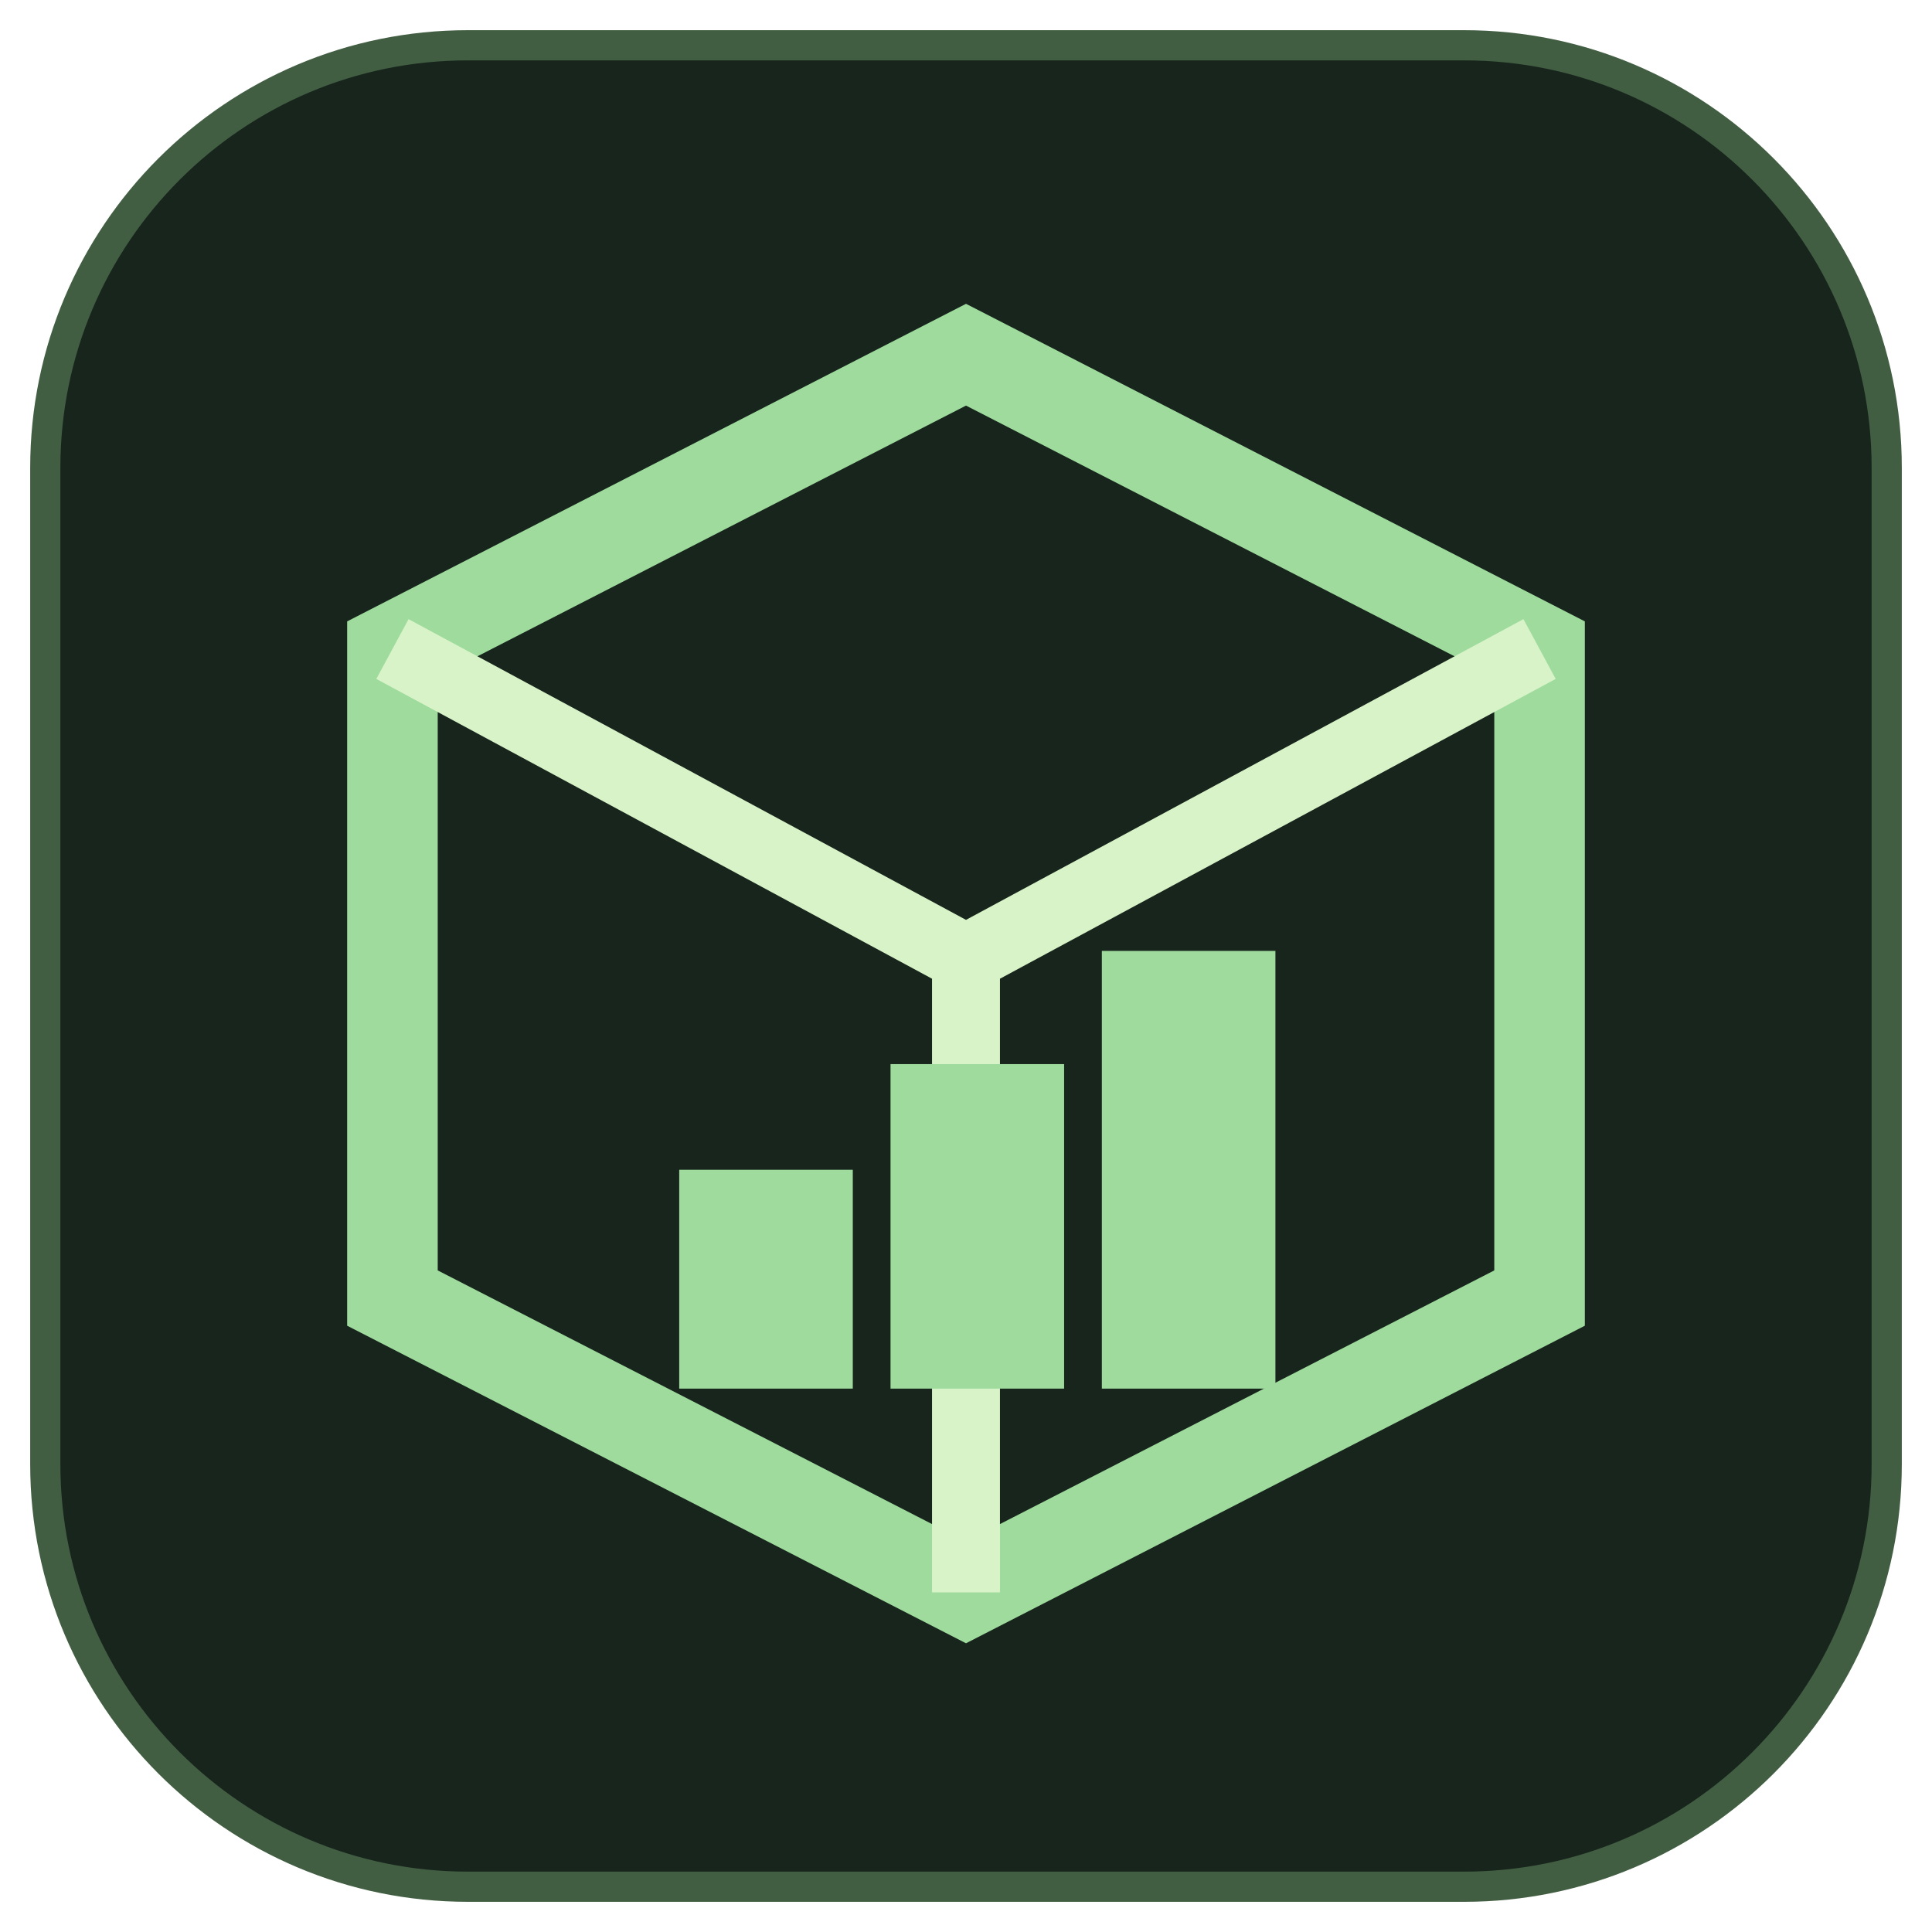
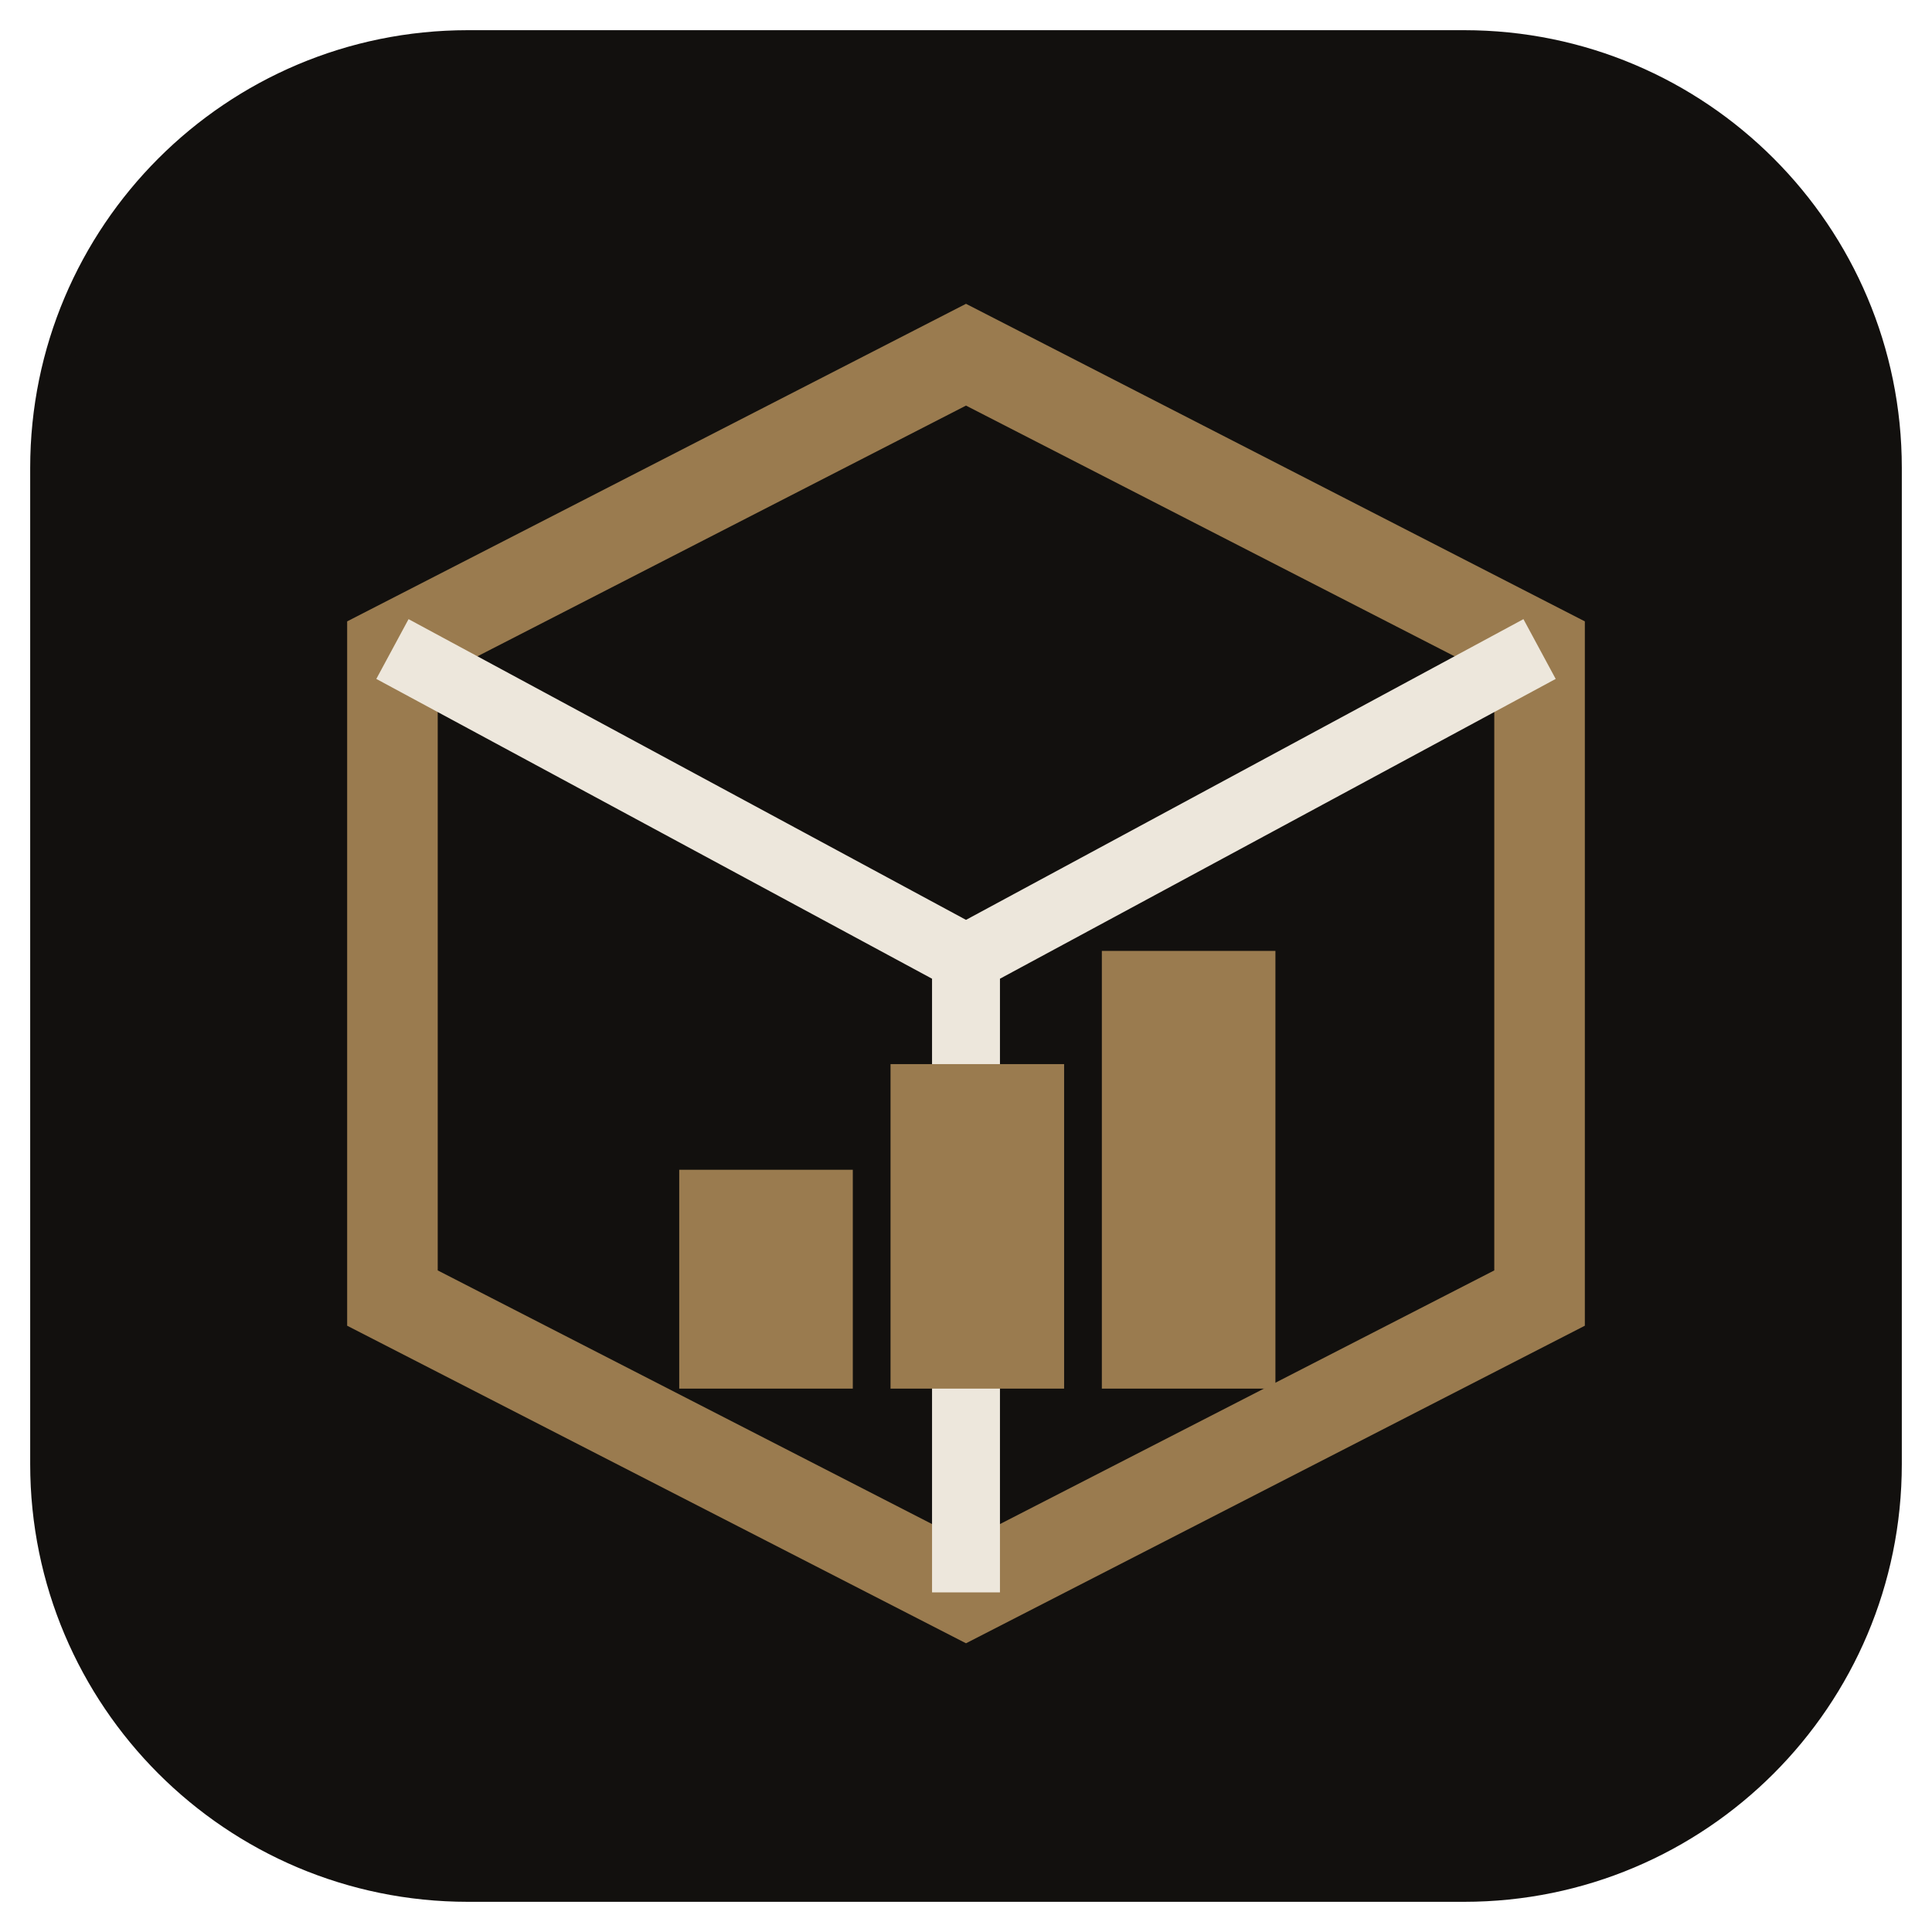
<svg xmlns="http://www.w3.org/2000/svg" width="512" height="512" viewBox="0 0 512 512">
-   <rect x="12" y="12" width="488" height="488" rx="112" fill="#17251c" stroke="#425e42" stroke-width="8" />
-   <path d="m104 172 152-78 152 78v172l-152 78-152-78z" fill="none" stroke="#9edb9d" stroke-width="24" />
-   <path d="m104 172 152 82 152-82M256 254v168" fill="none" stroke="#d9f3c9" stroke-width="18" />
-   <path d="M180 310h46v58h-46zM236 282h46v86h-46zM292 252h46v116h-46z" fill="#9edb9d" />
+   <rect x="12" y="12" width="488" height="488" rx="112" fill="#12100E" stroke="#12100E" stroke-width="8" />
+   <path d="m104 172 152-78 152 78v172l-152 78-152-78z" fill="none" stroke="#9A7B4F" stroke-width="24" />
+   <path d="m104 172 152 82 152-82M256 254v168" fill="none" stroke="#EDE7DC" stroke-width="18" />
+   <path d="M180 310h46v58h-46zM236 282h46v86h-46zM292 252h46v116h-46z" fill="#9A7B4F" />
</svg>
